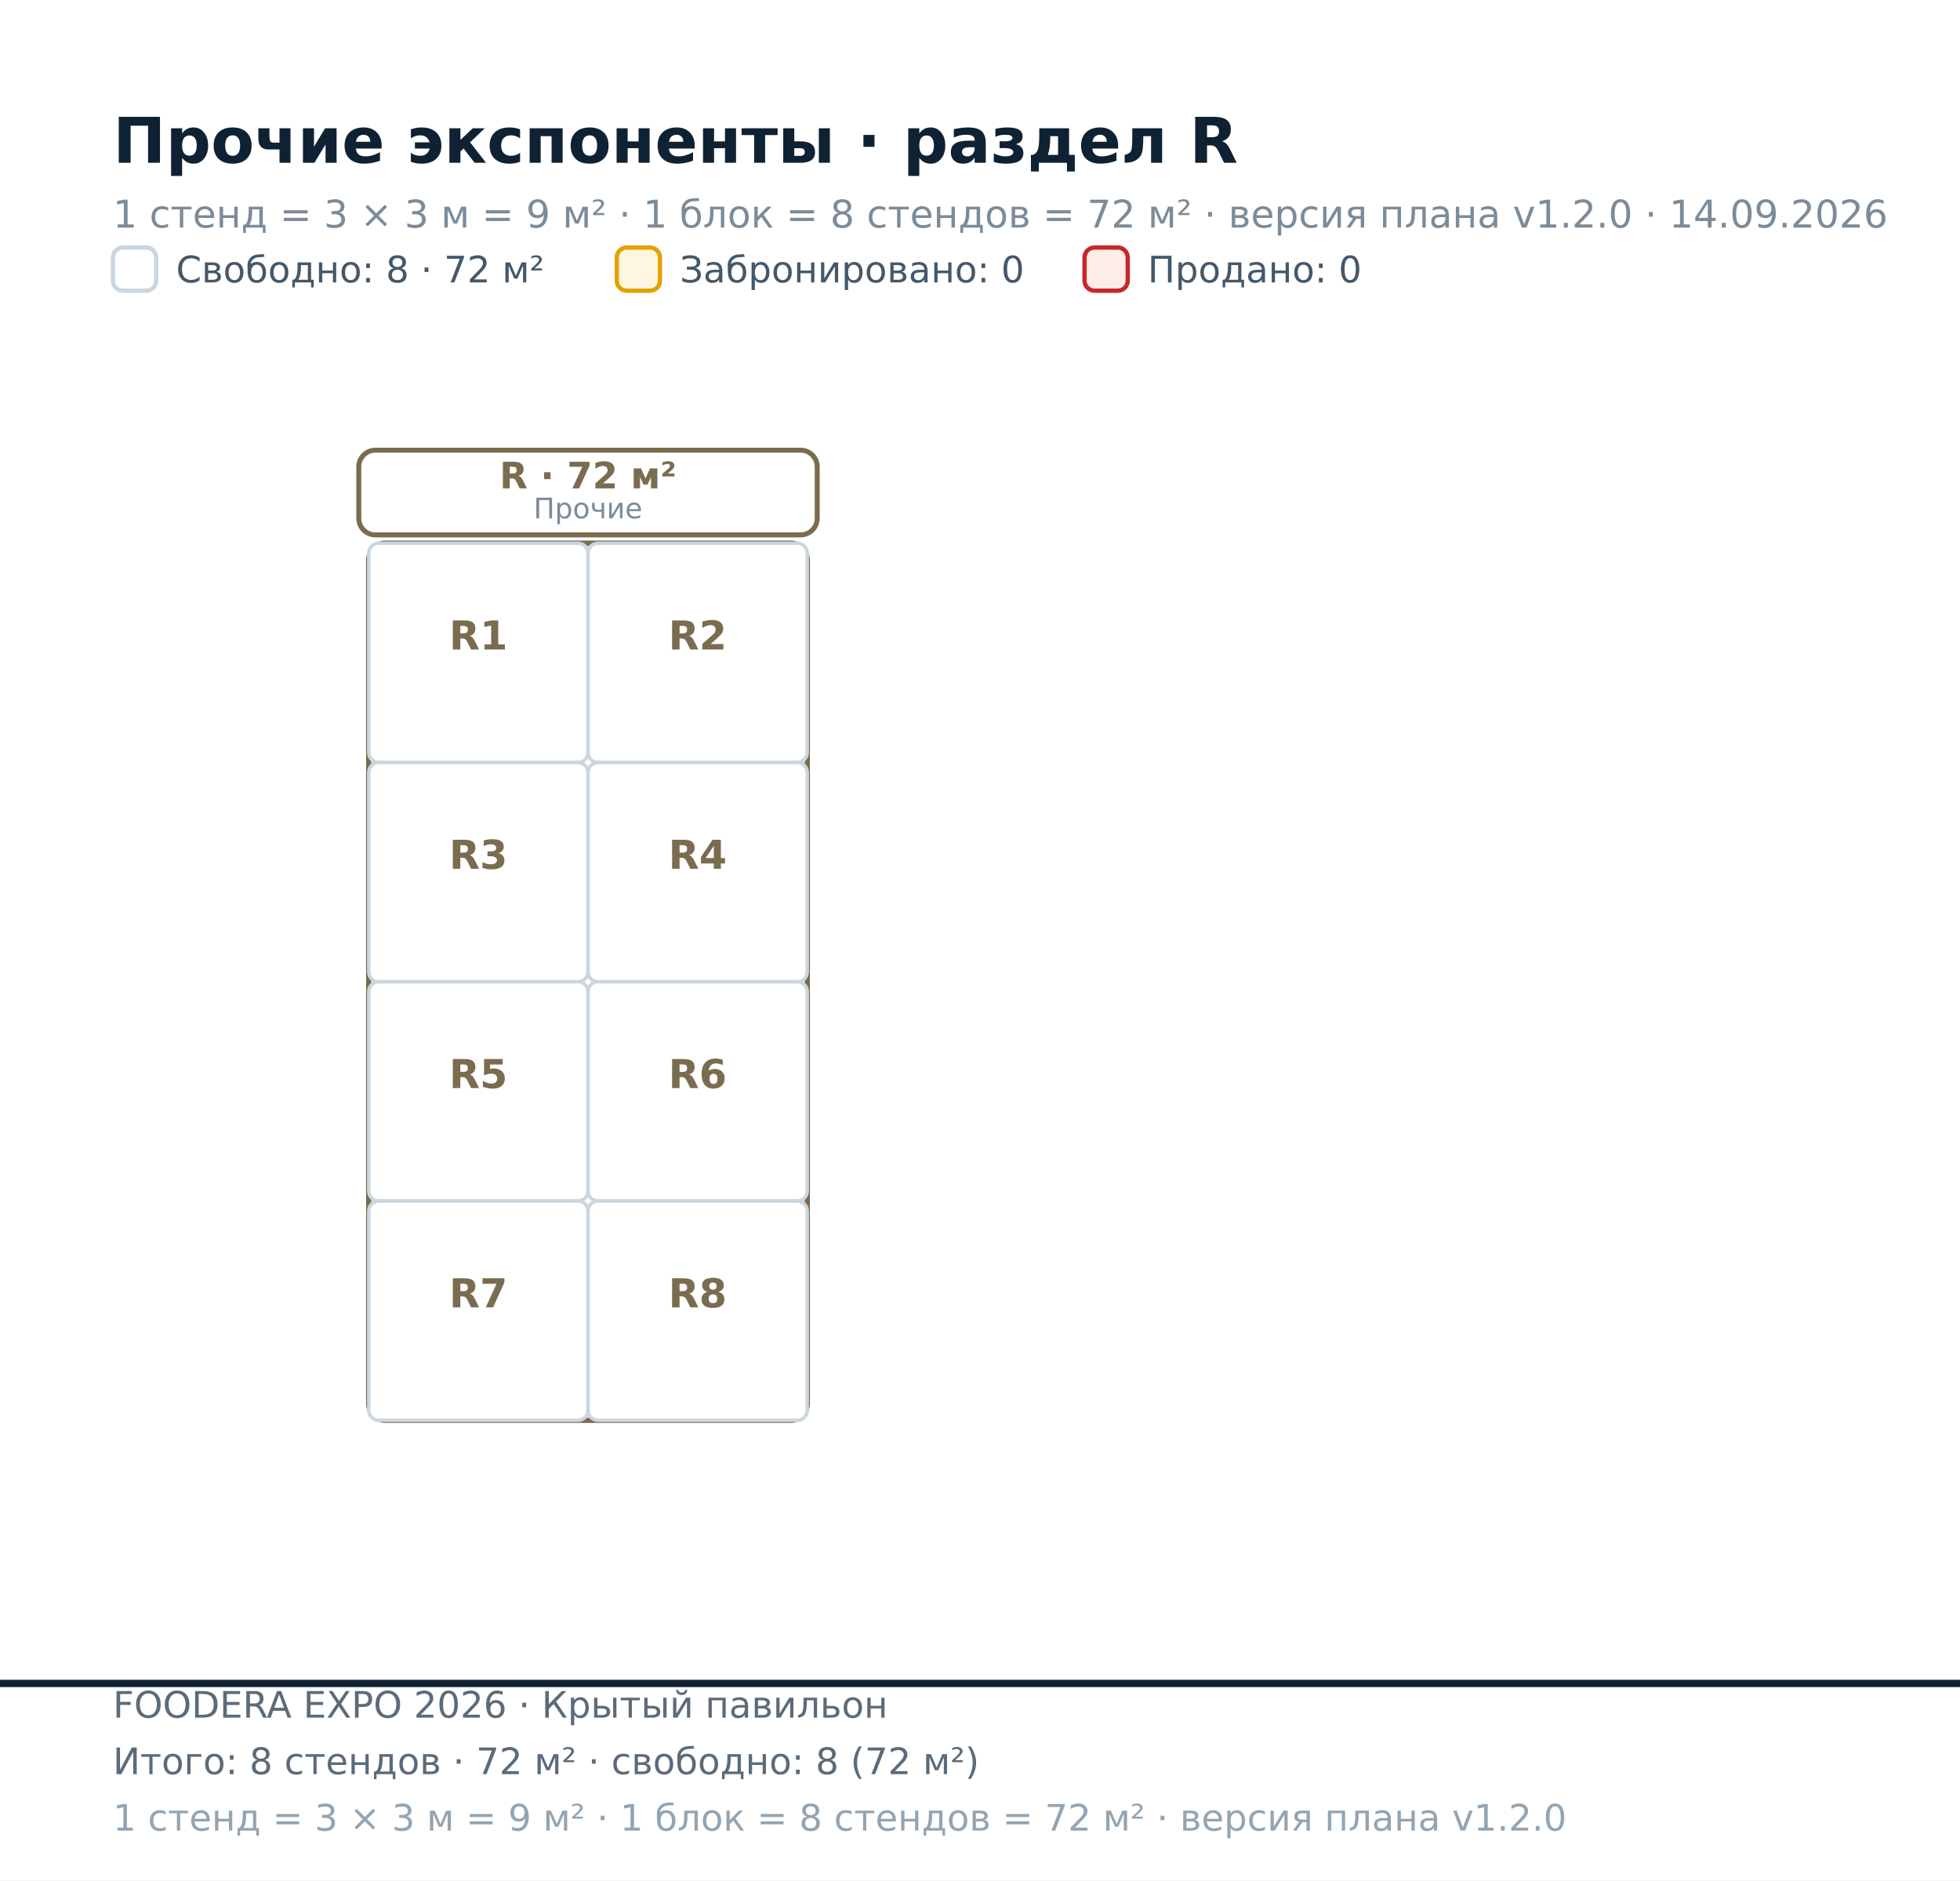
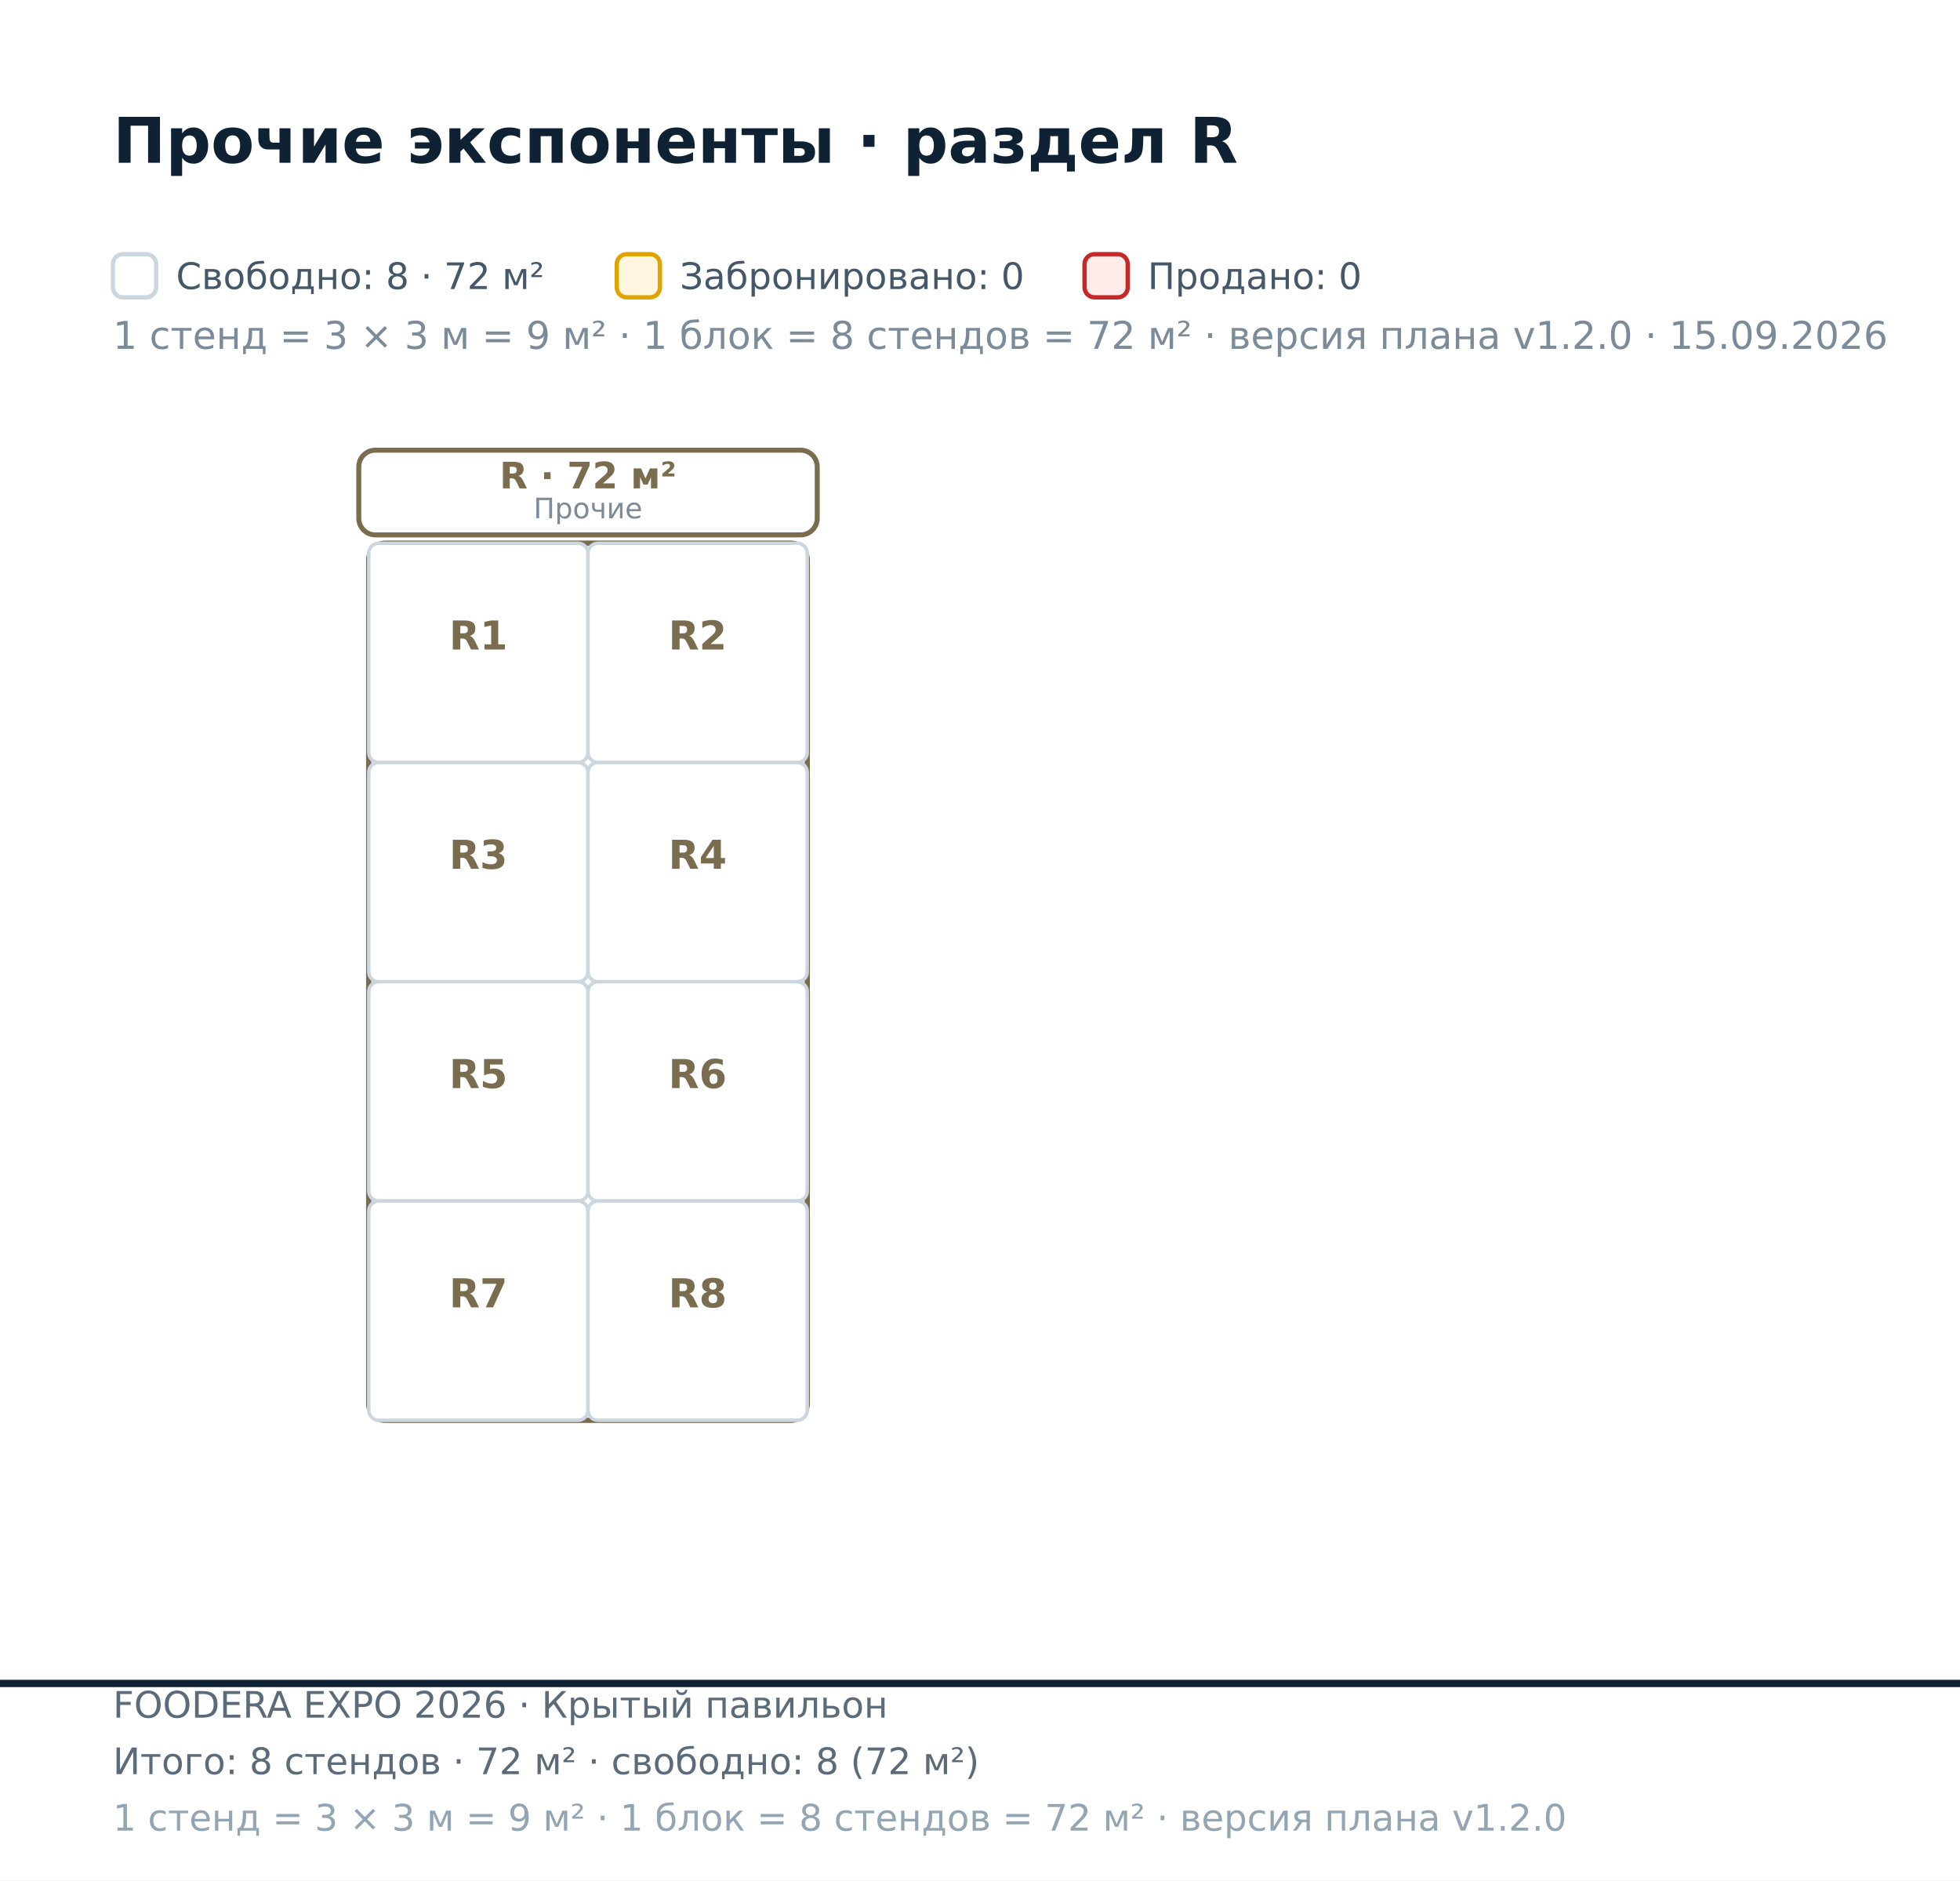
<svg xmlns="http://www.w3.org/2000/svg" width="590" height="566" viewBox="0 0 590 566" font-family="DejaVu Sans, Helvetica, Arial, sans-serif">
  <rect x="0.00" y="0.00" width="590.00" height="566.00" fill="#ffffff" />
  <polygon points="-1033.00,-593.30 1079.00,-593.30 1079.00,506.70 -1033.00,506.70" fill="#ffffff" fill-opacity="0.55" stroke="#0f2233" stroke-width="2.2" />
  <rect x="111.00" y="163.50" width="132.00" height="264.00" fill="none" stroke="#7A6C4F" stroke-width="1.6" rx="5" />
  <rect x="108.00" y="135.50" width="138.00" height="25.50" fill="#ffffff" stroke="#7A6C4F" stroke-width="1.5" rx="5" />
  <text x="177.00" y="147.00" font-size="11.00" fill="#7A6C4F" font-weight="bold" text-anchor="middle">R · 72 м²</text>
  <text x="177.00" y="156.00" font-size="8.50" fill="#7b8b99" text-anchor="middle">Прочие</text>
  <rect x="111.00" y="163.50" width="66.00" height="66.00" fill="#ffffff" stroke="#cbd6de" stroke-width="1.05" rx="3" />
  <text x="144.00" y="195.50" font-size="12.00" fill="#7A6C4F" font-weight="bold" text-anchor="middle">R1</text>
  <rect x="177.00" y="163.50" width="66.00" height="66.00" fill="#ffffff" stroke="#cbd6de" stroke-width="1.05" rx="3" />
  <text x="210.00" y="195.50" font-size="12.00" fill="#7A6C4F" font-weight="bold" text-anchor="middle">R2</text>
  <rect x="111.00" y="229.50" width="66.00" height="66.00" fill="#ffffff" stroke="#cbd6de" stroke-width="1.05" rx="3" />
  <text x="144.00" y="261.50" font-size="12.00" fill="#7A6C4F" font-weight="bold" text-anchor="middle">R3</text>
  <rect x="177.00" y="229.50" width="66.00" height="66.00" fill="#ffffff" stroke="#cbd6de" stroke-width="1.05" rx="3" />
  <text x="210.00" y="261.50" font-size="12.00" fill="#7A6C4F" font-weight="bold" text-anchor="middle">R4</text>
  <rect x="111.00" y="295.50" width="66.00" height="66.00" fill="#ffffff" stroke="#cbd6de" stroke-width="1.05" rx="3" />
  <text x="144.00" y="327.50" font-size="12.00" fill="#7A6C4F" font-weight="bold" text-anchor="middle">R5</text>
  <rect x="177.00" y="295.50" width="66.00" height="66.00" fill="#ffffff" stroke="#cbd6de" stroke-width="1.05" rx="3" />
  <text x="210.00" y="327.50" font-size="12.00" fill="#7A6C4F" font-weight="bold" text-anchor="middle">R6</text>
  <rect x="111.00" y="361.50" width="66.00" height="66.00" fill="#ffffff" stroke="#cbd6de" stroke-width="1.05" rx="3" />
  <text x="144.00" y="393.50" font-size="12.00" fill="#7A6C4F" font-weight="bold" text-anchor="middle">R7</text>
  <rect x="177.00" y="361.50" width="66.00" height="66.00" fill="#ffffff" stroke="#cbd6de" stroke-width="1.05" rx="3" />
  <text x="210.00" y="393.50" font-size="12.00" fill="#7A6C4F" font-weight="bold" text-anchor="middle">R8</text>
  <text x="34.00" y="49.00" font-size="19.00" fill="#0f2233" font-weight="bold">Прочие экспоненты · раздел R</text>
-   <text x="34.00" y="68.50" font-size="11.50" fill="#7b8b99">1 стенд = 3 × 3 м = 9 м² · 1 блок = 8 стендов = 72 м² · версия плана v1.2.0 · 14.09.2026</text>
-   <rect x="34.00" y="74.50" width="13.00" height="13.00" fill="#ffffff" stroke="#cbd6de" stroke-width="1.3" rx="3" />
-   <text x="53.00" y="85.00" font-size="11.00" fill="#44586a">Свободно: 8 · 72 м²</text>
-   <rect x="185.66" y="74.50" width="13.00" height="13.00" fill="#fff6e0" stroke="#e0a300" stroke-width="1.3" rx="3" />
-   <text x="204.66" y="85.00" font-size="11.00" fill="#44586a">Забронировано: 0</text>
-   <rect x="326.47" y="74.50" width="13.00" height="13.00" fill="#fdecea" stroke="#c62828" stroke-width="1.3" rx="3" />
-   <text x="345.47" y="85.00" font-size="11.00" fill="#44586a">Продано: 0</text>
+   <rect x="34.00" y="76.50" width="13.00" height="13.00" fill="#ffffff" stroke="#cbd6de" stroke-width="1.3" rx="3" />
+   <text x="34.00" y="105.00" font-size="11.50" fill="#7b8b99">1 стенд = 3 × 3 м = 9 м² · 1 блок = 8 стендов = 72 м² · версия плана v1.2.0 · 15.09.2026</text>
+   <text x="53.00" y="87.00" font-size="11.00" fill="#44586a">Свободно: 8 · 72 м²</text>
+   <rect x="185.66" y="76.50" width="13.00" height="13.00" fill="#fff6e0" stroke="#e0a300" stroke-width="1.3" rx="3" />
+   <text x="204.66" y="87.00" font-size="11.00" fill="#44586a">Забронировано: 0</text>
+   <rect x="326.47" y="76.50" width="13.00" height="13.00" fill="#fdecea" stroke="#c62828" stroke-width="1.3" rx="3" />
+   <text x="345.47" y="87.00" font-size="11.00" fill="#44586a">Продано: 0</text>
  <text x="34.00" y="517.00" font-size="11.00" fill="#5b6b7a">FOODERA EXPO 2026 · Крытый павильон</text>
  <text x="34.00" y="534.00" font-size="11.00" fill="#5b6b7a">Итого: 8 стендов · 72 м² · свободно: 8 (72 м²)</text>
  <text x="34.00" y="551.00" font-size="11.00" fill="#93a4b2">1 стенд = 3 × 3 м = 9 м² · 1 блок = 8 стендов = 72 м² · версия плана v1.2.0</text>
</svg>
